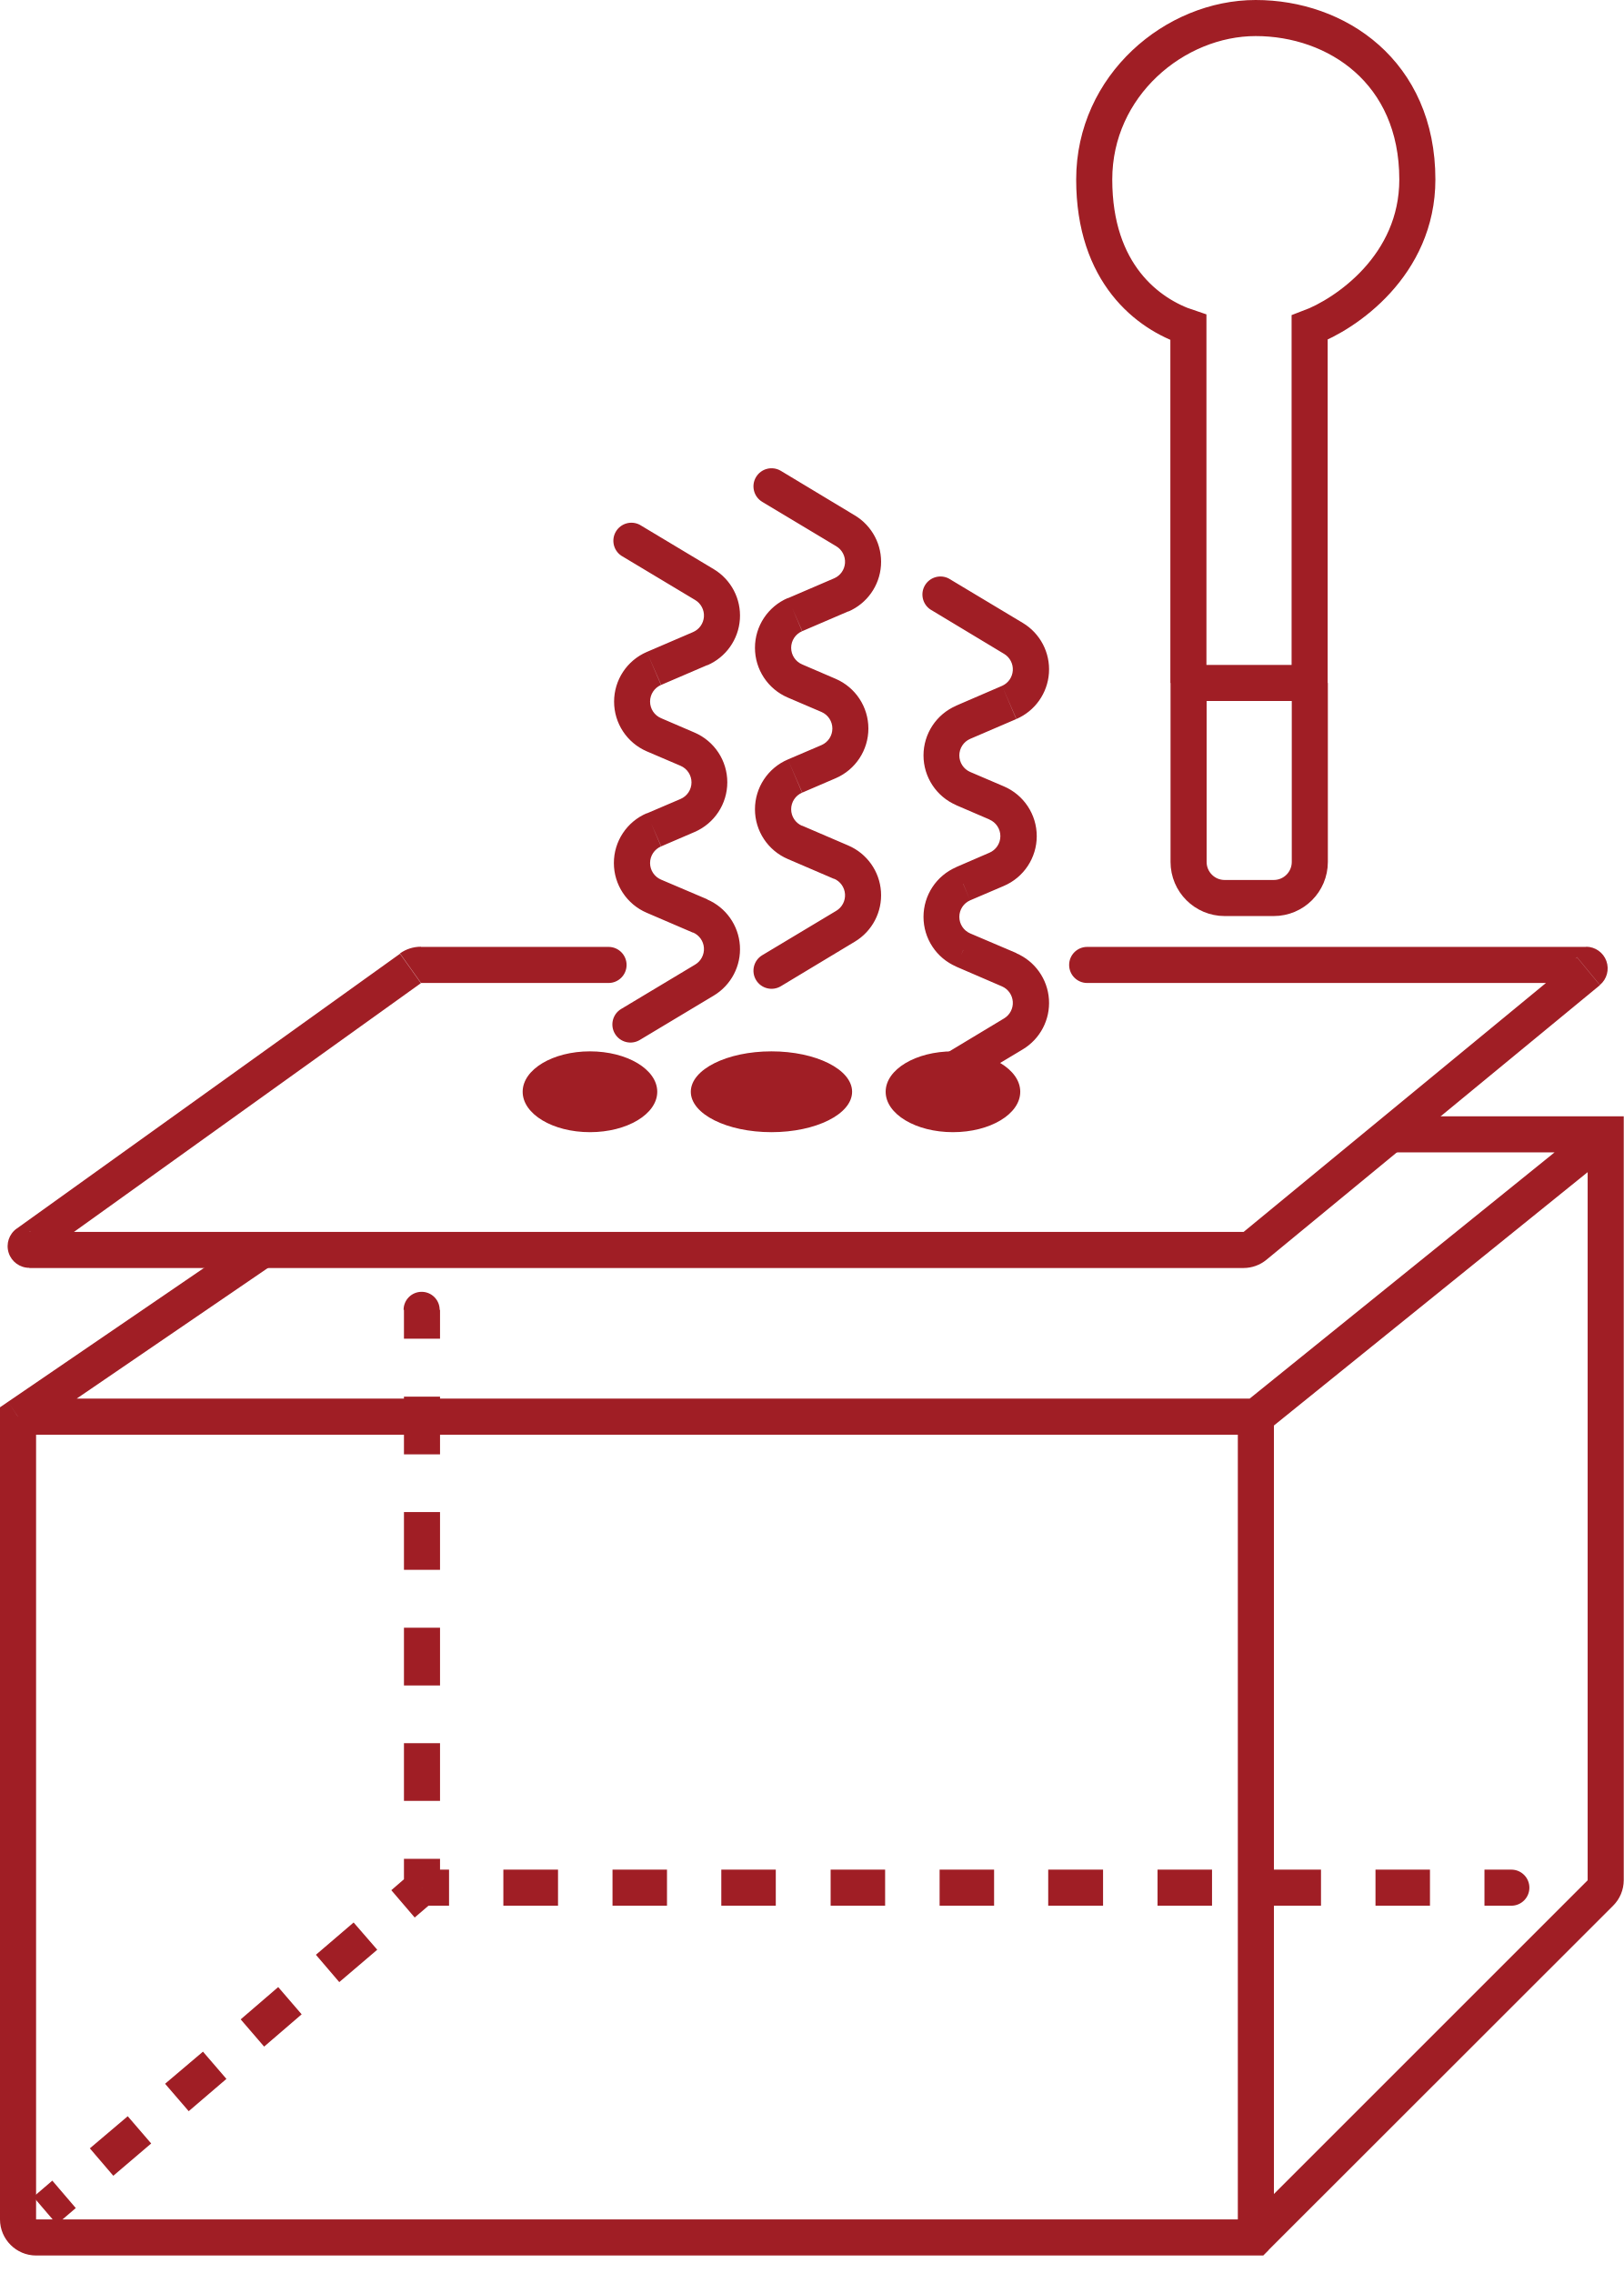
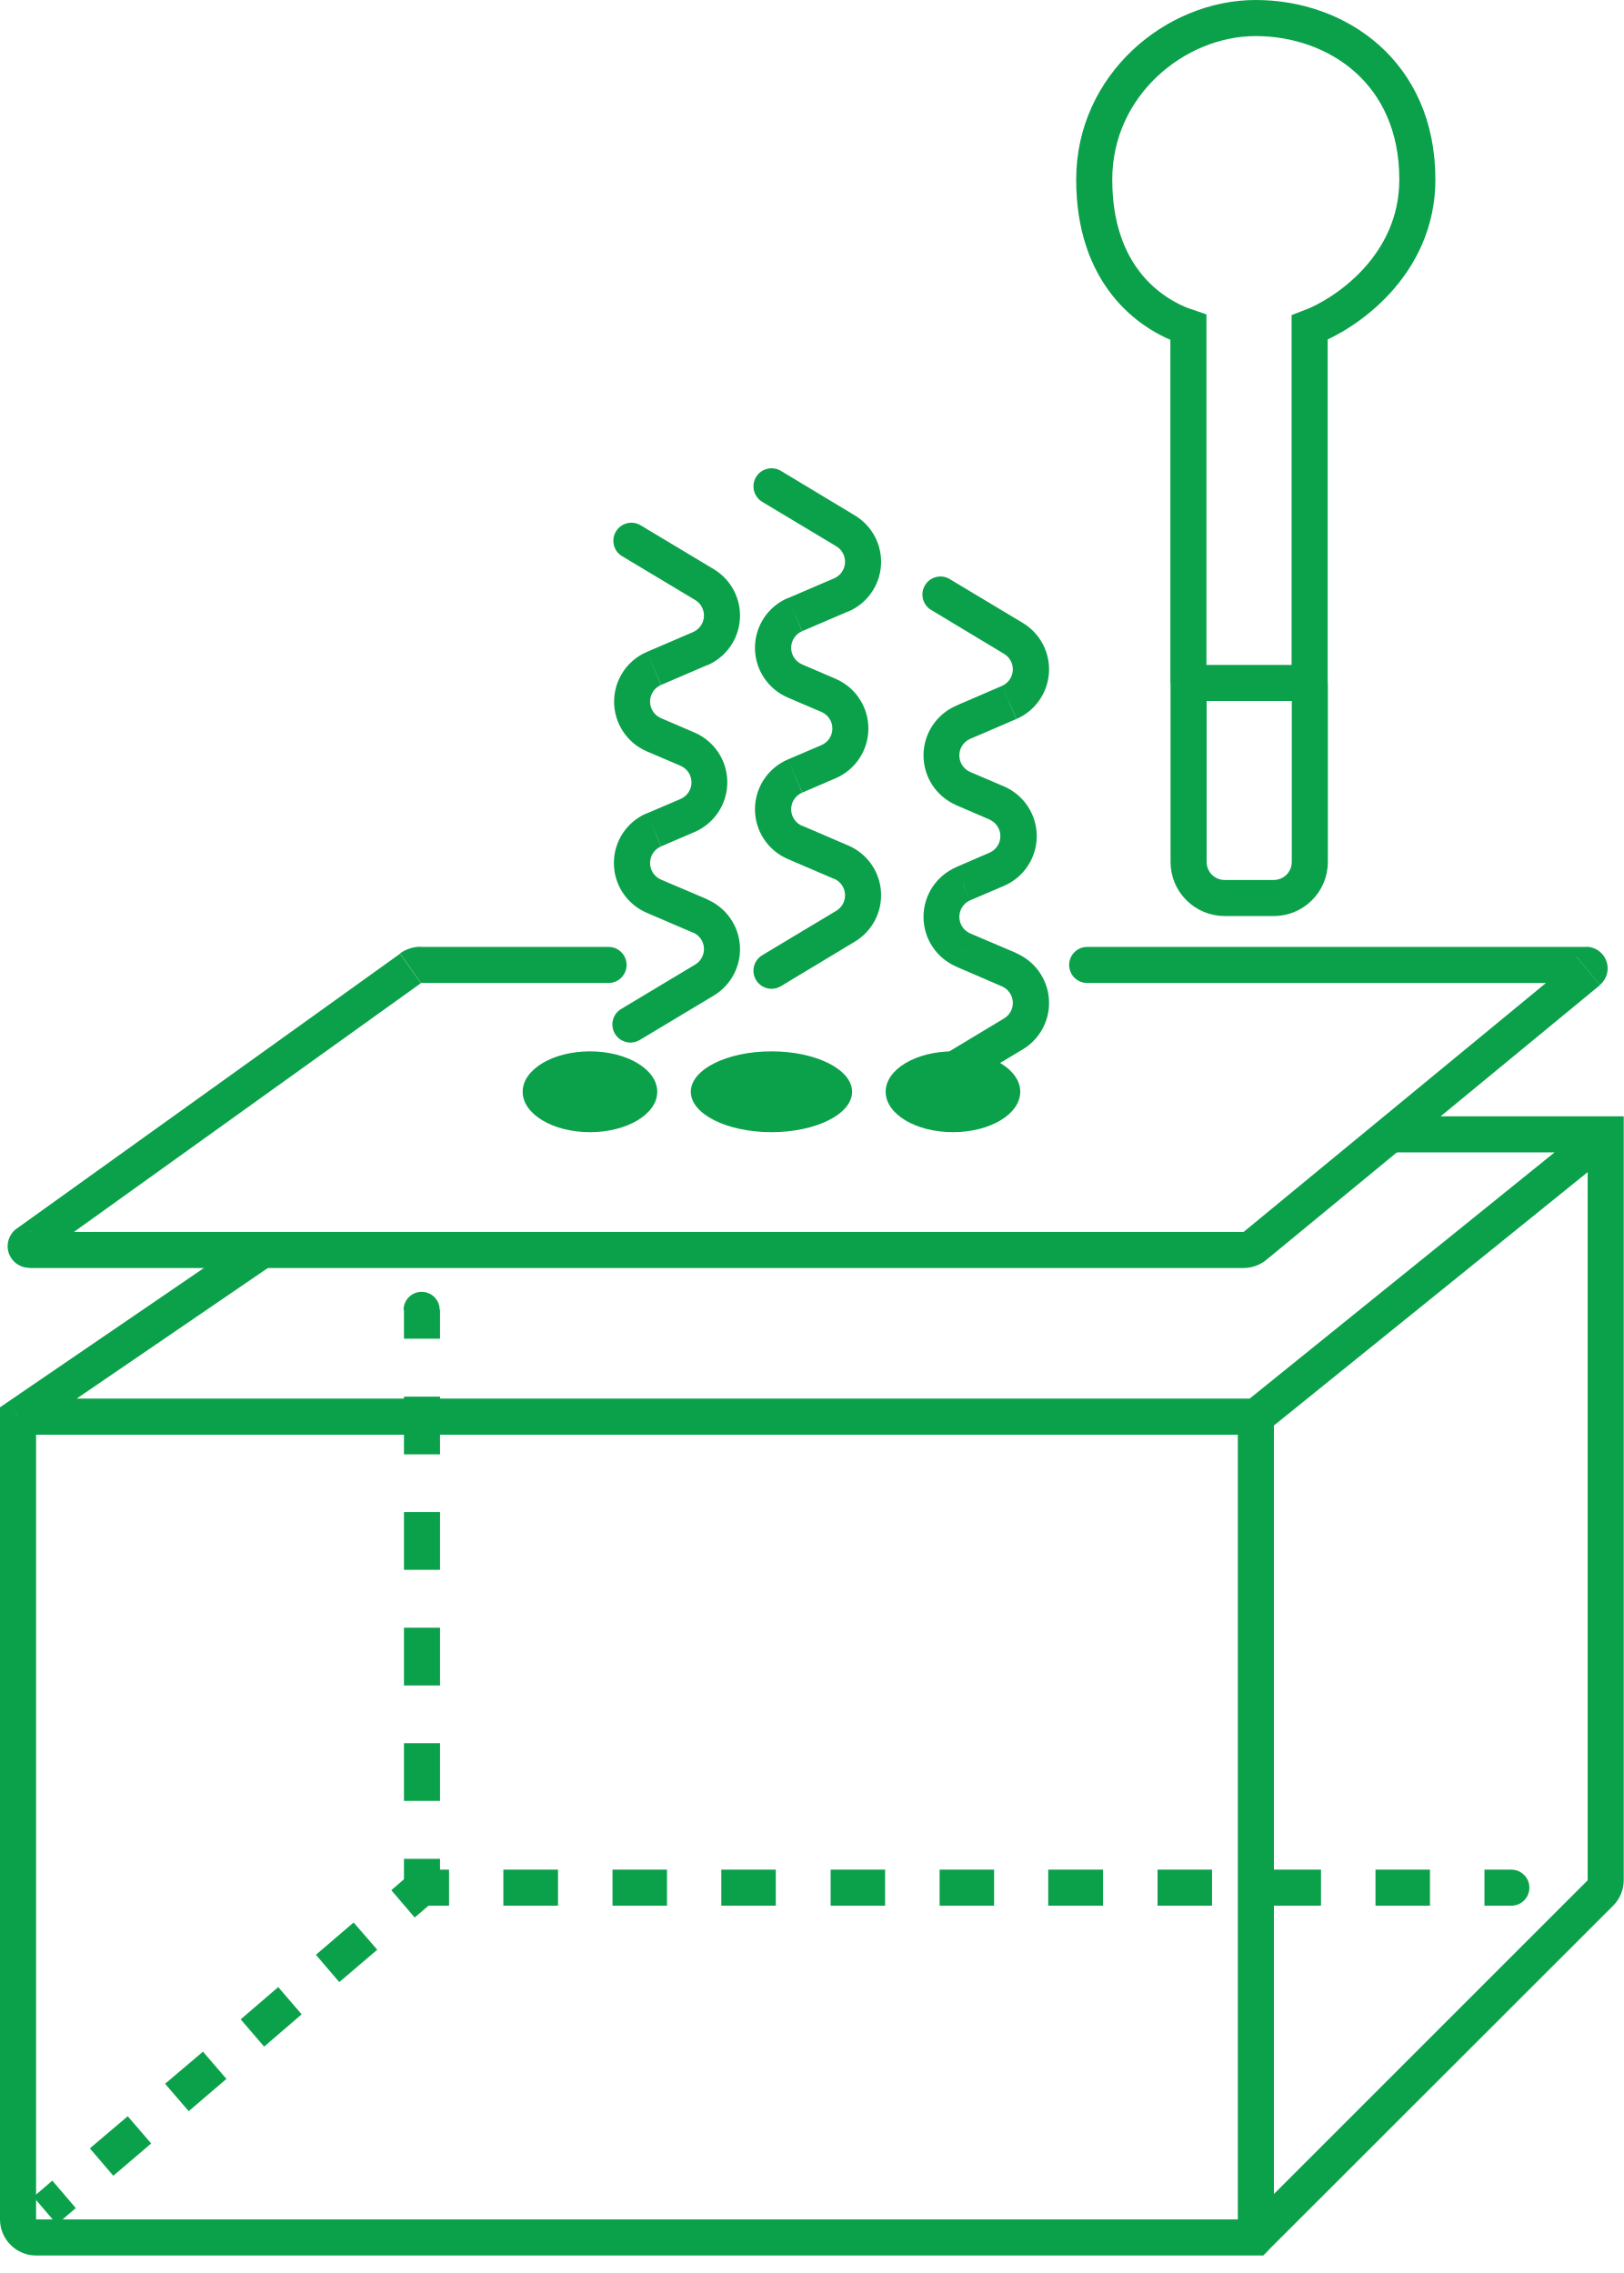
<svg xmlns="http://www.w3.org/2000/svg" viewBox="0 0 90 126" fill="none">
-   <path d="M1 78.54l-.56-.83-.44.3v.53h1zm68.61 45.49v1h.41l.3-.3-.71-.7zM89 62.88h1v-1h-1v1zm-11.81-1a1 1 0 1 0 0 2v-2zm11.52 43.05l-.71-.7.7.7zM2 123.03v-44.5H0v44.5h2zm-1-43.5h68.61v-2H1v2zm67.61-1v45.5h2v-45.5h-2zm1 44.5H2v2h67.61v-2zm.7 1.7l19.1-19.09-1.41-1.41-19.1 19.1 1.42 1.4zM90 104.24V62.88h-2v41.35h2zM88.37 62.1L68.98 77.76l1.26 1.56 19.39-15.66-1.26-1.56zM1.57 79.36l13.54-9.25-1.13-1.65L.44 77.71l1.12 1.65zM89 61.88H77.19v2H89v-2zm.41 43.76a2 2 0 0 0 .59-1.41h-2l1.41 1.41zM0 123.03c0 1.1.9 2 2 2v-2H0z" fill="#A01E25" />
-   <path d="M72.6 37.86v9.92a2 2 0 0 1-2 2h-2.72a2 2 0 0 1-2-2v-9.92m6.71 0v-19.7c2-.75 5.97-3.44 5.97-8.21C78.56 3.98 74.08 1 69.6 1c-4.47 0-8.95 3.73-8.95 8.95 0 5.22 2.98 7.46 5.22 8.2v19.71m6.71 0h-6.7" stroke="#A01E25" stroke-width="2" />
-   <path d="M24.37 72.61a1 1 0 1 0-2 0h2zm59.4 33.03a1 1 0 0 0 0-2v2zM3.15 123.3l1.05-.9-1.3-1.52-1.05.9 1.3 1.52zm3.13-2.69l2.1-1.79-1.3-1.51-2.1 1.78 1.3 1.52zm4.18-3.58l2.09-1.79-1.3-1.51-2.1 1.78 1.31 1.52zm4.18-3.58l2.08-1.79-1.3-1.51-2.08 1.79 1.3 1.51zm4.17-3.58l2.1-1.79-1.31-1.51-2.09 1.79 1.3 1.52zm4.18-3.58l1.04-.89-1.3-1.52-1.04.9 1.3 1.52zm-.6-33.68v1.6h2v-1.6h-2zm0 4.8v3.21h2v-3.2h-2zm0 6.41v3.2h2v-3.2h-2zm0 6.4v3.21h2v-3.2h-2zm0 6.41v3.2h2v-3.2h-2zm0 6.4v1.61h2v-1.6h-2zm1 2.61h1.5v-2h-1.5v2zm4.52 0h3.02v-2H27.9v2zm6.04 0h3.02v-2h-3.02v2zm6.04 0H43v-2h-3.02v2zm6.05 0h3.02v-2h-3.02v2zm6.04 0h3.02v-2h-3.02v2zm6.04 0h3.02v-2H58.1v2zm6.04 0h3.02v-2h-3.02v2zm6.04 0h3.02v-2h-3.02v2zm6.04 0h3.02v-2h-3.02v2zm6.04 0h1.5v-2h-1.5v2zM34.43 55.93a1 1 0 0 0 1.03 1.72l-1.03-1.72zm1.03-26.84a1 1 0 0 0-1.03 1.71l1.03-1.71zm.79 20.59l-.4.92.4-.92zm0-3.68l.4.92-.4-.92zm2.8 8.33l-.52-.86.52.86zm-.25-3.55l-.39.91.4-.91zm-3.34 6.87l4.1-2.46-1.03-1.72-4.1 2.46 1.03 1.72zm3.74-7.8l-2.56-1.09-.79 1.84 2.56 1.1.79-1.84zm-2.56-2.93l1.86-.8-.78-1.83-1.87.8.8 1.83zm1.86-6.31l-1.86-.8-.79 1.84 1.87.8.78-1.84zm-1.86-2.64l2.56-1.1-.79-1.83-2.56 1.1.8 1.83zm2.92-6.42l-4.1-2.46-1.03 1.71 4.1 2.46 1.03-1.71zm-.36 5.33a3 3 0 0 0 .36-5.33l-1.03 1.71a1 1 0 0 1-.12 1.78l.79 1.84zm-2.56 2.93a1 1 0 0 1 0-1.84l-.79-1.83a3 3 0 0 0 0 5.51l.8-1.84zm1.86 6.31a3 3 0 0 0 0-5.51l-.78 1.84a1 1 0 0 1 0 1.84l.78 1.83zm-1.86 2.64a1 1 0 0 1 0-1.84l-.79-1.84a3 3 0 0 0 0 5.52l.8-1.84zm2.92 6.43a3 3 0 0 0-.36-5.33l-.79 1.83a1 1 0 0 1 .12 1.78l1.03 1.72zM42.25 52.95a1 1 0 1 0 1.03 1.72l-1.03-1.72zm1.03-26.85a1 1 0 1 0-1.03 1.72l1.03-1.72zm.79 20.6l-.4.92.4-.92zm0-3.68l.4.92-.4-.92zm2.8 8.33l-.52-.86.52.86zm-.25-3.56l-.39.92.4-.92zm-3.34 6.88l4.1-2.47-1.03-1.71-4.1 2.46 1.03 1.72zm3.74-7.8l-2.56-1.1-.79 1.85 2.56 1.1.79-1.85zm-2.56-2.93l1.86-.8-.78-1.84-1.87.8.8 1.84zm1.86-6.31l-1.86-.8-.79 1.84 1.87.8.78-1.84zm-1.86-2.64l2.56-1.1-.79-1.83-2.56 1.1.8 1.83zm2.92-6.42l-4.1-2.47-1.03 1.72 4.1 2.46 1.03-1.71zm-.36 5.33a3 3 0 0 0 .36-5.33l-1.03 1.71a1 1 0 0 1-.12 1.78l.79 1.84zm-2.56 2.93a1 1 0 0 1 0-1.84l-.79-1.84a3 3 0 0 0 0 5.52l.8-1.84zm1.86 6.31a3 3 0 0 0 0-5.51l-.78 1.84a1 1 0 0 1 0 1.83l.78 1.84zm-1.86 2.64a1 1 0 0 1 0-1.84l-.79-1.84a3 3 0 0 0 0 5.52l.8-1.84zm2.92 6.42a3 3 0 0 0-.36-5.33l-.79 1.84a1 1 0 0 1 .12 1.78l1.03 1.71zM51.56 58.92a1 1 0 1 0 1.03 1.71l-1.03-1.71zm1.03-26.85a1 1 0 0 0-1.03 1.71l1.03-1.71zm.8 20.6l-.4.91.4-.92zm0-3.68l.38.92-.39-.92zm2.79 8.32l-.52-.86.52.86zm-.24-3.55l-.4.92.4-.92zm-3.35 6.87l4.1-2.46-1.03-1.72-4.1 2.47 1.03 1.71zm3.74-7.8l-2.56-1.09-.78 1.84 2.55 1.1.8-1.84zm-2.56-2.92l1.87-.8-.8-1.84-1.85.8.78 1.84zm1.87-6.32l-1.87-.8-.78 1.84 1.86.8.79-1.84zm-1.87-2.63l2.56-1.1-.79-1.84-2.55 1.1.78 1.84zm2.92-6.43l-4.1-2.46-1.03 1.71 4.1 2.47 1.03-1.72zm-.36 5.33a3 3 0 0 0 .36-5.33l-1.03 1.72a1 1 0 0 1-.12 1.77l.8 1.84zm-2.56 2.93a1 1 0 0 1 0-1.83L53 39.12a3 3 0 0 0 0 5.51l.78-1.84zm1.87 6.32a3 3 0 0 0 0-5.52l-.8 1.84a1 1 0 0 1 0 1.84l.8 1.84zm-1.87 2.63a1 1 0 0 1 0-1.83L53 48.07a3 3 0 0 0 0 5.51l.78-1.84zm2.92 6.43a3 3 0 0 0-.36-5.33l-.79 1.84a1 1 0 0 1 .12 1.77l1.03 1.72z" fill="#A01E25" />
-   <ellipse cx="32.7" cy="60.52" rx="3.73" ry="2.24" fill="#A01E25" />
-   <ellipse cx="42.76" cy="60.52" rx="4.47" ry="2.24" fill="#A01E25" />
-   <ellipse cx="52.82" cy="60.52" rx="3.73" ry="2.24" fill="#A01E25" />
-   <path d="M60.26 52.49a1 1 0 1 0 0 2v-2zm-26.53 2a1 1 0 1 0 0-2v2zm35.83 14.57l.64.77-.64-.77zm18.49-15.22l.63.77-.63-.77zm-65.3-.17l.58.82-.58-.82zM1.5 68.93l.59.8-.59-.8zm.59.8L23.33 54.5l-1.16-1.63L.92 68.11l1.17 1.63zM87.4 53.08L68.93 68.29l1.27 1.54 18.48-15.22-1.27-1.54zM68.93 68.29H1.63v2h67.3v-2zm-8.67-13.8h27.66v-2H60.26v2zm-36.93 0h10.4v-2h-10.4v2zm45.6 13.8v2a2 2 0 0 0 1.27-.46l-1.27-1.54zM88.68 54.6a1.2 1.2 0 0 0-.76-2.12v2a.8.8 0 0 1-.51-1.42l1.27 1.54zm-65.35-.12v-2a2 2 0 0 0-1.16.37l1.16 1.63zM.93 68.1a1.2 1.2 0 0 0 .7 2.18v-2a.8.8 0 0 1 .46 1.45L.92 68.1z" fill="#A01E25" />
+   <path d="M1 78.54l-.56-.83-.44.3v.53h1zm68.61 45.49v1h.41l.3-.3-.71-.7zM89 62.88h1v-1h-1v1zm-11.81-1a1 1 0 1 0 0 2v-2zm11.52 43.05l-.71-.7.7.7zM2 123.03v-44.5H0v44.5h2zm-1-43.5h68.61v-2H1v2zm67.61-1v45.5h2v-45.5h-2zm1 44.5H2v2h67.61v-2zm.7 1.7l19.1-19.09-1.41-1.41-19.1 19.1 1.42 1.4zM90 104.24V62.88h-2v41.35h2zM88.37 62.1L68.98 77.76l1.26 1.56 19.39-15.66-1.26-1.56zM1.57 79.36l13.54-9.25-1.13-1.65L.44 77.71l1.12 1.65zM89 61.88H77.19v2H89v-2zm.41 43.76a2 2 0 0 0 .59-1.41h-2l1.41 1.41zM0 123.03c0 1.1.9 2 2 2v-2H0z" fill="#0BA14B" />
+   <path d="M72.6 37.86v9.92a2 2 0 0 1-2 2h-2.72a2 2 0 0 1-2-2v-9.92m6.71 0v-19.7c2-.75 5.97-3.44 5.97-8.21C78.56 3.98 74.08 1 69.6 1c-4.47 0-8.95 3.73-8.95 8.95 0 5.22 2.98 7.46 5.22 8.2v19.71m6.71 0h-6.7" stroke="#0BA14B" stroke-width="2" />
+   <path d="M24.37 72.61a1 1 0 1 0-2 0h2zm59.4 33.03a1 1 0 0 0 0-2v2zM3.15 123.3l1.05-.9-1.3-1.52-1.05.9 1.3 1.52zm3.13-2.69l2.1-1.79-1.3-1.51-2.1 1.78 1.3 1.52zm4.18-3.58l2.09-1.79-1.3-1.51-2.1 1.78 1.31 1.52zm4.18-3.58l2.08-1.79-1.3-1.51-2.08 1.79 1.3 1.51zm4.17-3.58l2.1-1.79-1.31-1.51-2.09 1.79 1.3 1.52zm4.18-3.58l1.04-.89-1.3-1.52-1.04.9 1.3 1.52zm-.6-33.68v1.6h2v-1.6h-2zm0 4.8v3.21h2v-3.2h-2zm0 6.41v3.2h2v-3.2h-2zm0 6.4v3.21h2v-3.2h-2zm0 6.41v3.2h2v-3.2h-2zm0 6.4v1.61h2v-1.6h-2zm1 2.61h1.5v-2h-1.5v2zm4.52 0h3.02v-2H27.9v2zm6.04 0h3.02v-2h-3.02v2zm6.04 0H43v-2h-3.02v2zm6.05 0h3.02v-2h-3.02v2zm6.04 0h3.02v-2h-3.02v2zm6.04 0h3.02v-2H58.1v2zm6.04 0h3.02v-2h-3.02v2zm6.04 0h3.02v-2h-3.02v2zm6.04 0h3.02v-2h-3.02v2zm6.04 0h1.5v-2h-1.5v2zM34.43 55.93a1 1 0 0 0 1.03 1.72l-1.03-1.72zm1.03-26.84a1 1 0 0 0-1.03 1.71l1.03-1.71zm.79 20.59l-.4.92.4-.92zm0-3.68l.4.92-.4-.92zm2.8 8.33l-.52-.86.52.86zm-.25-3.55l-.39.91.4-.91zm-3.34 6.87l4.1-2.46-1.03-1.72-4.1 2.46 1.03 1.72zm3.74-7.8l-2.56-1.09-.79 1.84 2.56 1.1.79-1.84zm-2.56-2.93l1.86-.8-.78-1.83-1.87.8.8 1.83zm1.86-6.31l-1.86-.8-.79 1.84 1.87.8.78-1.84zm-1.86-2.64l2.56-1.1-.79-1.83-2.56 1.1.8 1.83zm2.92-6.42l-4.1-2.46-1.03 1.71 4.1 2.46 1.03-1.71zm-.36 5.33a3 3 0 0 0 .36-5.33l-1.03 1.71a1 1 0 0 1-.12 1.78l.79 1.84zm-2.56 2.93a1 1 0 0 1 0-1.84l-.79-1.83a3 3 0 0 0 0 5.51l.8-1.84zm1.86 6.31a3 3 0 0 0 0-5.51l-.78 1.84a1 1 0 0 1 0 1.84l.78 1.83zm-1.86 2.64a1 1 0 0 1 0-1.84l-.79-1.84a3 3 0 0 0 0 5.52l.8-1.84zm2.92 6.43a3 3 0 0 0-.36-5.33l-.79 1.83a1 1 0 0 1 .12 1.78l1.03 1.72zM42.25 52.95a1 1 0 1 0 1.03 1.72l-1.03-1.72zm1.03-26.85a1 1 0 1 0-1.03 1.72l1.03-1.72zm.79 20.6l-.4.92.4-.92zm0-3.68l.4.92-.4-.92zm2.8 8.33l-.52-.86.52.86zm-.25-3.56l-.39.92.4-.92zm-3.34 6.88l4.1-2.47-1.03-1.71-4.1 2.46 1.03 1.72zm3.74-7.8l-2.56-1.1-.79 1.85 2.56 1.1.79-1.85zm-2.56-2.93l1.86-.8-.78-1.84-1.87.8.8 1.84zm1.86-6.31l-1.86-.8-.79 1.84 1.87.8.78-1.84zm-1.86-2.64l2.56-1.1-.79-1.83-2.56 1.1.8 1.83zm2.92-6.42l-4.1-2.47-1.03 1.72 4.1 2.46 1.03-1.71zm-.36 5.33a3 3 0 0 0 .36-5.33l-1.03 1.71a1 1 0 0 1-.12 1.78l.79 1.84zm-2.56 2.93a1 1 0 0 1 0-1.84l-.79-1.84a3 3 0 0 0 0 5.52l.8-1.84zm1.86 6.31a3 3 0 0 0 0-5.51l-.78 1.84a1 1 0 0 1 0 1.83l.78 1.84zm-1.86 2.64a1 1 0 0 1 0-1.84l-.79-1.84a3 3 0 0 0 0 5.52l.8-1.84zm2.92 6.42a3 3 0 0 0-.36-5.33l-.79 1.84a1 1 0 0 1 .12 1.78l1.03 1.71zM51.56 58.92a1 1 0 1 0 1.03 1.71l-1.03-1.71zm1.03-26.85a1 1 0 0 0-1.03 1.71l1.03-1.71zm.8 20.6l-.4.91.4-.92zm0-3.68l.38.92-.39-.92zm2.79 8.32l-.52-.86.52.86zm-.24-3.55l-.4.92.4-.92zm-3.35 6.87l4.1-2.46-1.03-1.72-4.1 2.47 1.03 1.71zm3.74-7.8l-2.56-1.09-.78 1.84 2.55 1.1.8-1.84zm-2.56-2.92l1.87-.8-.8-1.84-1.85.8.78 1.84zm1.87-6.32l-1.87-.8-.78 1.84 1.86.8.79-1.84zm-1.87-2.63l2.56-1.1-.79-1.84-2.55 1.1.78 1.84zm2.92-6.43l-4.1-2.46-1.03 1.71 4.1 2.47 1.03-1.72zm-.36 5.33a3 3 0 0 0 .36-5.33l-1.03 1.72a1 1 0 0 1-.12 1.77l.8 1.84zm-2.56 2.93a1 1 0 0 1 0-1.83L53 39.12a3 3 0 0 0 0 5.51l.78-1.84zm1.87 6.32a3 3 0 0 0 0-5.52l-.8 1.84a1 1 0 0 1 0 1.84l.8 1.84zm-1.87 2.63a1 1 0 0 1 0-1.83L53 48.07a3 3 0 0 0 0 5.51l.78-1.84zm2.92 6.43a3 3 0 0 0-.36-5.33l-.79 1.84a1 1 0 0 1 .12 1.77l1.03 1.72z" fill="#0BA14B" />
+   <ellipse cx="32.7" cy="60.52" rx="3.73" ry="2.24" fill="#0BA14B" />
+   <ellipse cx="42.76" cy="60.52" rx="4.47" ry="2.24" fill="#0BA14B" />
+   <ellipse cx="52.82" cy="60.52" rx="3.73" ry="2.24" fill="#0BA14B" />
+   <path d="M60.26 52.49a1 1 0 1 0 0 2v-2zm-26.53 2a1 1 0 1 0 0-2v2zm35.83 14.57l.64.77-.64-.77zm18.49-15.22l.63.77-.63-.77zm-65.3-.17l.58.82-.58-.82zM1.5 68.93l.59.8-.59-.8zm.59.8L23.33 54.5l-1.16-1.63L.92 68.11l1.17 1.63zM87.4 53.08L68.93 68.29l1.27 1.54 18.48-15.22-1.27-1.54zM68.93 68.29H1.63v2h67.3v-2zm-8.67-13.8h27.66v-2H60.26v2zm-36.93 0h10.4v-2h-10.4v2zm45.6 13.8v2a2 2 0 0 0 1.27-.46l-1.27-1.54zM88.68 54.6a1.2 1.2 0 0 0-.76-2.12v2a.8.8 0 0 1-.51-1.42l1.27 1.54zm-65.35-.12v-2a2 2 0 0 0-1.16.37l1.16 1.63zM.93 68.1a1.2 1.2 0 0 0 .7 2.18v-2a.8.8 0 0 1 .46 1.45L.92 68.1z" fill="#0BA14B" />
</svg>
